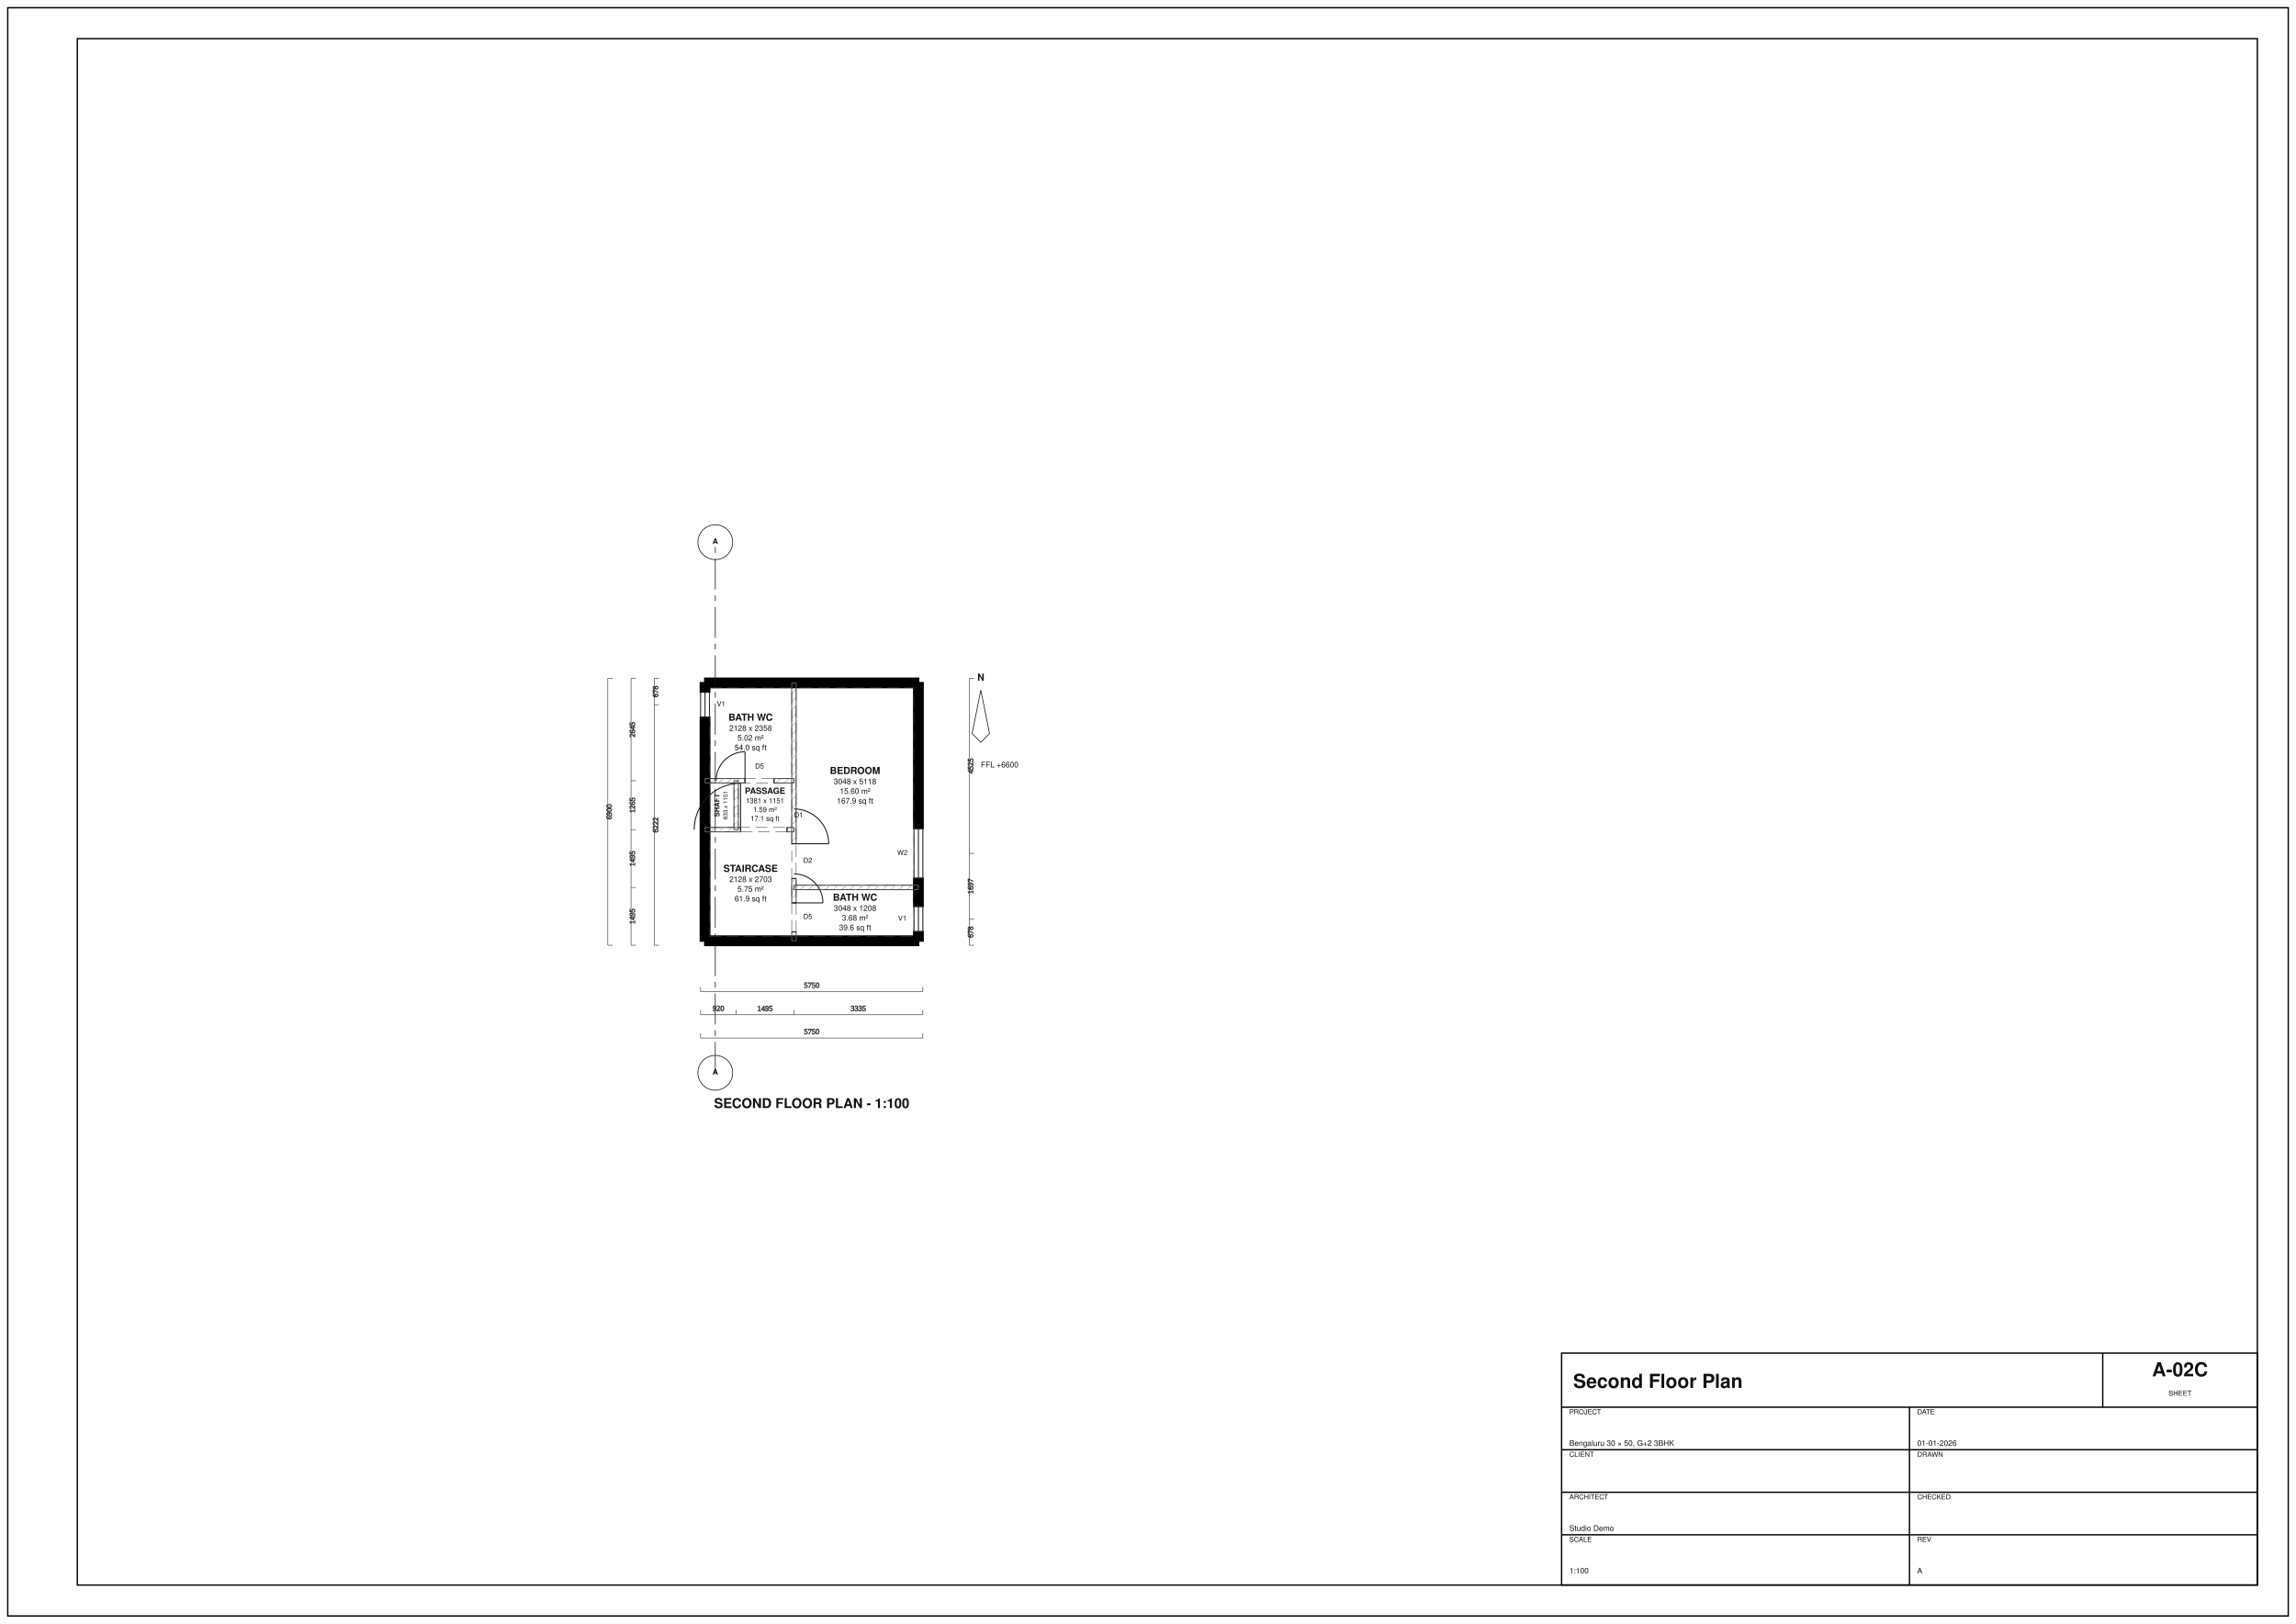
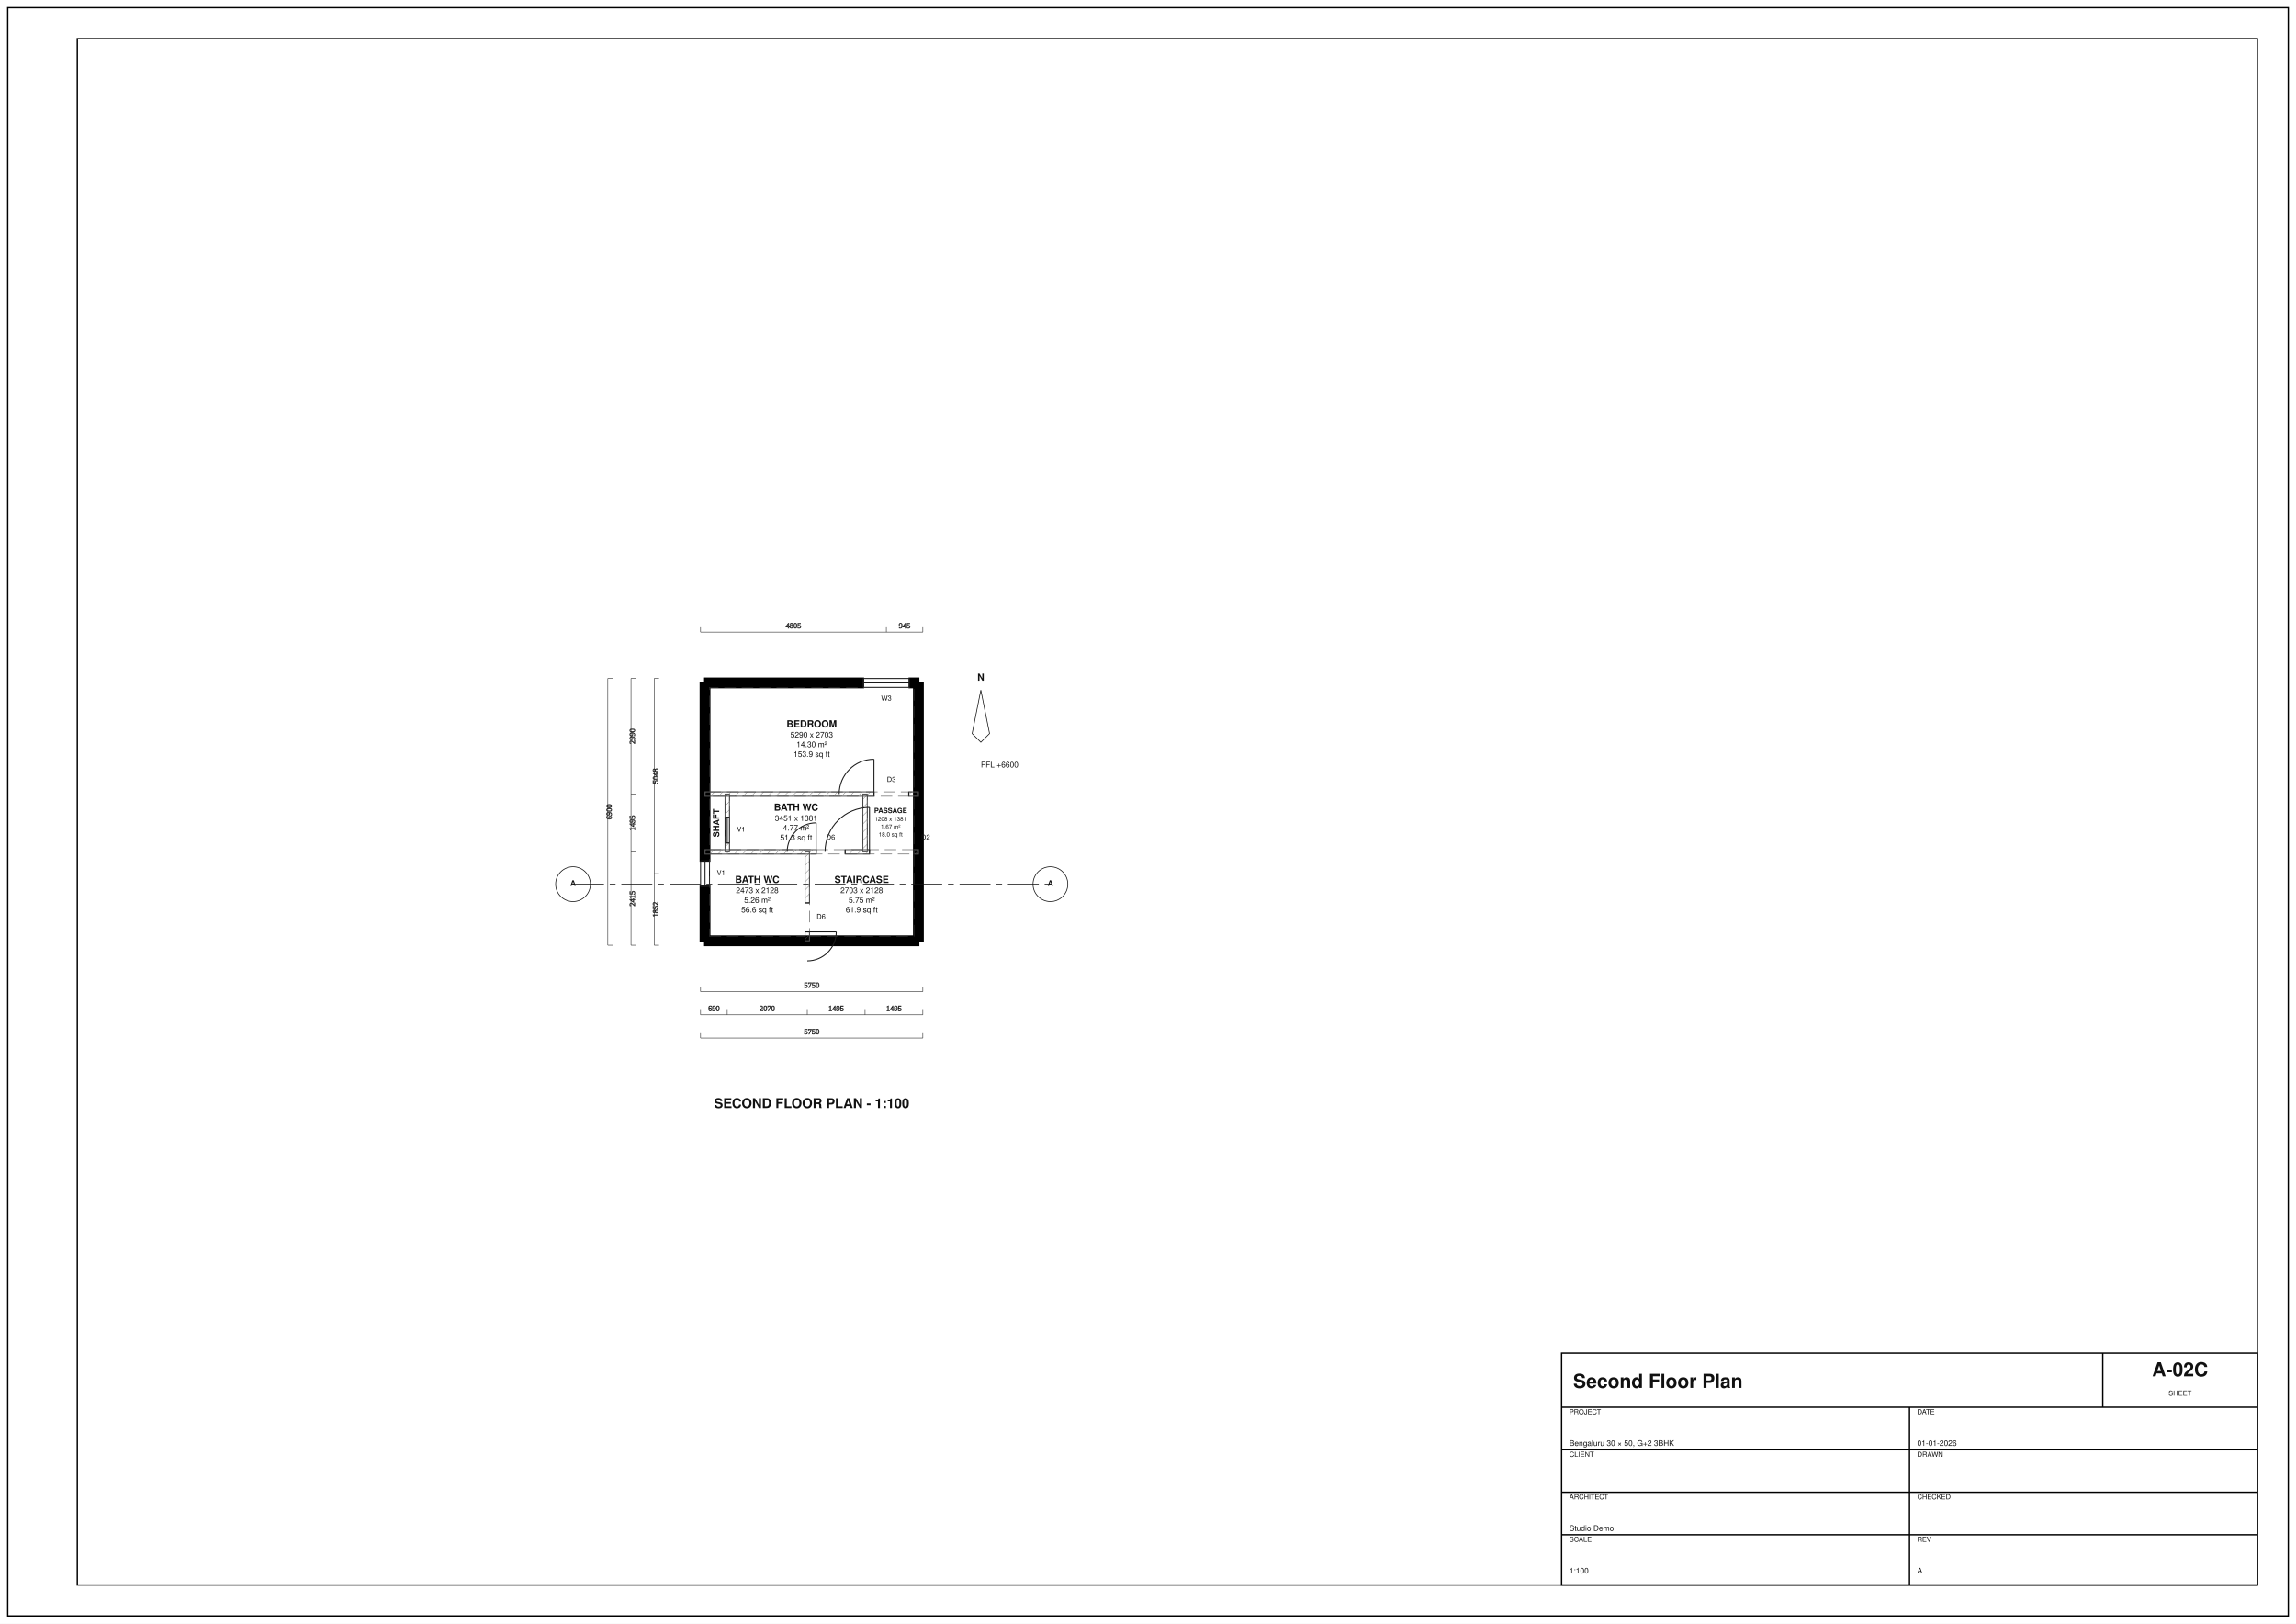
<svg xmlns="http://www.w3.org/2000/svg" width="594mm" height="420mm" viewBox="0 0 594 420" version="1.1">
  <rect x="0" y="0" width="594" height="420" fill="#ffffff" stroke="none" />
  <defs>
-     <clipPath id="hc-53a6766c0571bcbe" clip-rule="evenodd">
-       <path d="M 203.600 215.170 L 205.400 215.170 L 205.400 214.030 L 203.600 214.030 Z" />
-     </clipPath>
-     <clipPath id="hc-5443f8e2e0b172e4" clip-rule="evenodd">
-       <path d="M 182.400 215.170 L 191.600 215.170 L 191.600 214.030 L 182.400 214.030 Z" />
-     </clipPath>
-     <clipPath id="hc-5e14afe2725ba9ee" clip-rule="evenodd">
-       <path d="M 200.250 202.520 L 205.400 202.520 L 205.400 201.380 L 200.250 201.380 Z" />
-     </clipPath>
-     <clipPath id="hc-891e78960753bd06" clip-rule="evenodd">
-       <path d="M 205.400 230.120 L 237.600 230.120 L 237.600 228.980 L 205.400 228.980 Z" />
-     </clipPath>
-     <clipPath id="hc-a67731da4fcaa35d" clip-rule="evenodd">
-       <path d="M 204.830 218.250 L 204.830 176.650 L 205.970 176.650 L 205.970 218.250 Z" />
-     </clipPath>
-     <clipPath id="hc-d23663c6e8a1dd29" clip-rule="evenodd">
-       <path d="M 182.400 202.520 L 192.750 202.520 L 192.750 201.380 L 182.400 201.380 Z" />
-     </clipPath>
-     <clipPath id="hc-d5332ef47d9137ed" clip-rule="evenodd">
-       <path d="M 204.830 243.350 L 204.830 241.050 L 205.970 241.050 L 205.970 243.350 Z" />
-     </clipPath>
-     <clipPath id="hc-e2810766ac038fbd" clip-rule="evenodd">
-       <path d="M 189.880 214.600 L 189.880 201.950 L 191.020 201.950 L 191.020 214.600 Z" />
-     </clipPath>
-     <clipPath id="hc-e322d8e09963ec1e" clip-rule="evenodd">
-       <path d="M 204.830 233.550 L 204.830 227.250 L 205.970 227.250 L 205.970 233.550 Z" />
+     <clipPath id="hc-0b71266fe3d29ac7" clip-rule="evenodd">
+       <path d="M 235.100 205.970 L 237.600 205.970 L 237.600 204.830 L 235.100 204.830 Z" />
+     </clipPath>
+     <clipPath id="hc-1cbc5c049f704926" clip-rule="evenodd">
+       <path d="M 236.450 220.920 L 237.600 220.920 L 237.600 219.780 L 236.450 219.780 Z" />
+     </clipPath>
+     <clipPath id="hc-3bfbaf9ba292aeb4" clip-rule="evenodd">
+       <path d="M 182.400 220.920 L 211.150 220.920 L 211.150 219.780 L 182.400 219.780 Z" />
+     </clipPath>
+     <clipPath id="hc-65aeaba2de6476ae" clip-rule="evenodd">
+       <path d="M 208.280 243.350 L 208.280 241.050 L 209.420 241.050 L 209.420 243.350 Z" />
+     </clipPath>
+     <clipPath id="hc-72fb7e90a6c0bbf0" clip-rule="evenodd">
+       <path d="M 208.280 233.550 L 208.280 220.350 L 209.420 220.350 L 209.420 233.550 Z" />
+     </clipPath>
+     <clipPath id="hc-735052a234cabca5" clip-rule="evenodd">
+       <path d="M 218.650 220.920 L 224.950 220.920 L 224.950 219.780 L 218.650 219.780 Z" />
+     </clipPath>
+     <clipPath id="hc-a8cdb6862d02ca66" clip-rule="evenodd">
+       <path d="M 187.580 220.350 L 187.580 218.050 L 188.720 218.050 L 188.720 220.350 Z" />
+     </clipPath>
+     <clipPath id="hc-bf6d7eef0122e284" clip-rule="evenodd">
+       <path d="M 223.230 220.350 L 223.230 205.400 L 224.370 205.400 L 224.370 220.350 Z" />
+     </clipPath>
+     <clipPath id="hc-e75a104d99eb95dc" clip-rule="evenodd">
+       <path d="M 182.400 205.970 L 226.100 205.970 L 226.100 204.830 L 182.400 204.830 Z" />
+     </clipPath>
+     <clipPath id="hc-f75a9da998b4e8c8" clip-rule="evenodd">
+       <path d="M 187.580 211.390 L 187.580 205.400 L 188.720 205.400 L 188.720 211.390 Z" />
    </clipPath>
  </defs>
  <g id="g-frame">
    <g class="layer" data-layer="A-TEXT" stroke="#111111" stroke-width="0.180" fill="none" stroke-linecap="butt" stroke-linejoin="miter">
      <g font-family="Helvetica, Arial, sans-serif" fill="#111111" stroke="none">
        <text x="407.000" y="359.000" font-size="5.000" text-anchor="start" dominant-baseline="alphabetic" font-weight="600">Second Floor Plan</text>
        <text x="564.000" y="356.000" font-size="5.000" text-anchor="middle" dominant-baseline="alphabetic" font-weight="600">A-02C</text>
        <text x="564.000" y="361.000" font-size="1.800" text-anchor="middle" dominant-baseline="alphabetic">SHEET</text>
        <text x="406.000" y="365.000" font-size="1.800" text-anchor="start" dominant-baseline="hanging">PROJECT</text>
        <text x="406.000" y="374.000" font-size="2.000" text-anchor="start" dominant-baseline="alphabetic">Bengaluru 30 × 50, G+2 3BHK</text>
        <text x="406.000" y="376.000" font-size="1.800" text-anchor="start" dominant-baseline="hanging">CLIENT</text>
        <text x="406.000" y="385.000" font-size="2.000" text-anchor="start" dominant-baseline="alphabetic" />
        <text x="406.000" y="387.000" font-size="1.800" text-anchor="start" dominant-baseline="hanging">ARCHITECT</text>
        <text x="406.000" y="396.000" font-size="2.000" text-anchor="start" dominant-baseline="alphabetic">Studio Demo</text>
        <text x="406.000" y="398.000" font-size="1.800" text-anchor="start" dominant-baseline="hanging">SCALE</text>
        <text x="406.000" y="407.000" font-size="2.000" text-anchor="start" dominant-baseline="alphabetic">1:100</text>
        <text x="496.000" y="365.000" font-size="1.800" text-anchor="start" dominant-baseline="hanging">DATE</text>
        <text x="496.000" y="374.000" font-size="2.000" text-anchor="start" dominant-baseline="alphabetic">01-01-2026</text>
        <text x="496.000" y="376.000" font-size="1.800" text-anchor="start" dominant-baseline="hanging">DRAWN</text>
        <text x="496.000" y="385.000" font-size="2.000" text-anchor="start" dominant-baseline="alphabetic" />
        <text x="496.000" y="387.000" font-size="1.800" text-anchor="start" dominant-baseline="hanging">CHECKED</text>
        <text x="496.000" y="396.000" font-size="2.000" text-anchor="start" dominant-baseline="alphabetic" />
        <text x="496.000" y="398.000" font-size="1.800" text-anchor="start" dominant-baseline="hanging">REV</text>
        <text x="496.000" y="407.000" font-size="2.000" text-anchor="start" dominant-baseline="alphabetic">A</text>
      </g>
    </g>
    <g class="layer" data-layer="A-TITL" stroke="#000000" stroke-width="0.350" fill="none" stroke-linecap="butt" stroke-linejoin="miter">
      <polygon points="2.000,2.000 592.000,2.000 592.000,418.000 2.000,418.000" fill="none" />
      <polygon points="20.000,10.000 584.000,10.000 584.000,410.000 20.000,410.000" fill="none" />
      <polygon points="404.000,350.000 584.000,350.000 584.000,410.000 404.000,410.000" fill="none" />
      <line x1="404.000" y1="364.000" x2="584.000" y2="364.000" />
      <line x1="544.000" y1="350.000" x2="544.000" y2="364.000" />
      <line x1="494.000" y1="364.000" x2="494.000" y2="410.000" />
      <line x1="404.000" y1="375.000" x2="494.000" y2="375.000" />
      <line x1="404.000" y1="386.000" x2="494.000" y2="386.000" />
      <line x1="404.000" y1="397.000" x2="494.000" y2="397.000" />
      <line x1="494.000" y1="375.000" x2="584.000" y2="375.000" />
      <line x1="494.000" y1="386.000" x2="584.000" y2="386.000" />
      <line x1="494.000" y1="397.000" x2="584.000" y2="397.000" />
    </g>
  </g>
-   <g id="g-plan-storey_01M1KF7AZQAQJH5XK76NKFDM9E">
+   <g id="g-plan-storey_01M2Z4FBYY4HWMABF7EVMP2FJP">
    <g class="layer" data-layer="A-WALL" stroke="#000000" stroke-width="0.500" fill="none" stroke-linecap="butt" stroke-linejoin="miter">
+       <path d="M 236.450 243.350 L 236.450 176.650 L 238.750 176.650 L 238.750 243.350 Z" fill="#000000" fill-rule="evenodd" stroke="none" />
+       <polygon points="236.450,243.350 236.450,176.650 238.750,176.650 238.750,243.350" fill="none" />
+       <path d="M 182.400 177.800 L 223.300 177.800 L 223.300 175.500 L 182.400 175.500 Z" fill="#000000" fill-rule="evenodd" stroke="none" />
+       <polygon points="182.400,177.800 223.300,177.800 223.300,175.500 182.400,175.500" fill="none" />
+       <path d="M 235.300 177.800 L 237.600 177.800 L 237.600 175.500 L 235.300 175.500 Z" fill="#000000" fill-rule="evenodd" stroke="none" />
+       <polygon points="235.300,177.800 237.600,177.800 237.600,175.500 235.300,175.500" fill="none" />
      <path d="M 182.400 244.500 L 237.600 244.500 L 237.600 242.200 L 182.400 242.200 Z" fill="#000000" fill-rule="evenodd" stroke="none" />
      <polygon points="182.400,244.500 237.600,244.500 237.600,242.200 182.400,242.200" fill="none" />
-       <path d="M 236.450 243.350 L 236.450 241.050 L 238.750 241.050 L 238.750 243.350 Z" fill="#000000" fill-rule="evenodd" stroke="none" />
-       <polygon points="236.450,243.350 236.450,241.050 238.750,241.050 238.750,243.350" fill="none" />
-       <path d="M 236.450 234.390 L 236.450 227.250 L 238.750 227.250 L 238.750 234.390 Z" fill="#000000" fill-rule="evenodd" stroke="none" />
-       <polygon points="236.450,234.390 236.450,227.250 238.750,227.250 238.750,234.390" fill="none" />
-       <path d="M 236.450 214.250 L 236.450 176.650 L 238.750 176.650 L 238.750 214.250 Z" fill="#000000" fill-rule="evenodd" stroke="none" />
-       <polygon points="236.450,214.250 236.450,176.650 238.750,176.650 238.750,214.250" fill="none" />
-       <path d="M 181.250 243.350 L 181.250 185.610 L 183.550 185.610 L 183.550 243.350 Z" fill="#000000" fill-rule="evenodd" stroke="none" />
-       <polygon points="181.250,243.350 181.250,185.610 183.550,185.610 183.550,243.350" fill="none" />
-       <path d="M 181.250 178.950 L 181.250 176.650 L 183.550 176.650 L 183.550 178.950 Z" fill="#000000" fill-rule="evenodd" stroke="none" />
-       <polygon points="181.250,178.950 181.250,176.650 183.550,176.650 183.550,178.950" fill="none" />
-       <path d="M 182.400 177.800 L 237.600 177.800 L 237.600 175.500 L 182.400 175.500 Z" fill="#000000" fill-rule="evenodd" stroke="none" />
-       <polygon points="182.400,177.800 237.600,177.800 237.600,175.500 182.400,175.500" fill="none" />
+       <path d="M 181.250 243.350 L 181.250 229.310 L 183.550 229.310 L 183.550 243.350 Z" fill="#000000" fill-rule="evenodd" stroke="none" />
+       <polygon points="181.250,243.350 181.250,229.310 183.550,229.310 183.550,243.350" fill="none" />
+       <path d="M 181.250 222.650 L 181.250 176.650 L 183.550 176.650 L 183.550 222.650 Z" fill="#000000" fill-rule="evenodd" stroke="none" />
+       <polygon points="181.250,222.650 181.250,176.650 183.550,176.650 183.550,222.650" fill="none" />
    </g>
    <g class="layer" data-layer="A-WALL-PART" stroke="#555555" stroke-width="0.250" fill="none" stroke-linecap="butt" stroke-linejoin="miter">
-       <g clip-path="url(#hc-d5332ef47d9137ed)">
-         <path d="M 205.740 244.260 L 207.460 242.540 M 204.680 243.200 L 206.400 241.480 M 203.620 242.140 L 205.340 240.420" stroke="#555555" stroke-width="0.080" fill="none" />
-       </g>
-       <polygon points="204.830,243.350 204.830,241.050 205.970,241.050 205.970,243.350" fill="none" />
-       <g clip-path="url(#hc-e322d8e09963ec1e)">
-         <path d="M 206.390 235.110 L 210.110 231.390 M 205.330 234.050 L 209.050 230.330 M 204.270 232.990 L 207.990 229.270 M 203.210 231.930 L 206.930 228.210 M 202.150 230.870 L 205.870 227.150 M 201.090 229.810 L 204.810 226.090" stroke="#555555" stroke-width="0.080" fill="none" />
-       </g>
-       <polygon points="204.830,233.550 204.830,227.250 205.970,227.250 205.970,233.550" fill="none" />
-       <g clip-path="url(#hc-a67731da4fcaa35d)">
-         <path d="M 205.560 218.980 L 226.930 197.610 M 204.500 217.920 L 225.870 196.550 M 203.440 216.860 L 224.810 195.490 M 202.380 215.800 L 223.750 194.430 M 201.320 214.740 L 222.690 193.370 M 200.260 213.680 L 221.630 192.310 M 199.190 212.610 L 220.560 191.240 M 198.130 211.550 L 219.500 190.180 M 197.070 210.490 L 218.440 189.120 M 196.010 209.430 L 217.380 188.060 M 194.950 208.370 L 216.320 187.000 M 193.890 207.310 L 215.260 185.940 M 192.830 206.250 L 214.200 184.880 M 191.770 205.190 L 213.140 183.820 M 190.710 204.130 L 212.080 182.760 M 189.650 203.070 L 211.020 181.700 M 188.590 202.010 L 209.960 180.640 M 187.530 200.950 L 208.900 179.580 M 186.470 199.890 L 207.840 178.520 M 185.410 198.830 L 206.780 177.460 M 184.350 197.770 L 205.720 176.400 M 183.280 196.700 L 204.650 175.330" stroke="#555555" stroke-width="0.080" fill="none" />
-       </g>
-       <polygon points="204.830,218.250 204.830,176.650 205.970,176.650 205.970,218.250" fill="none" />
-       <g clip-path="url(#hc-e2810766ac038fbd)">
-         <path d="M 191.420 216.140 L 198.320 209.250 M 190.360 215.080 L 197.260 208.190 M 189.300 214.020 L 196.200 207.130 M 188.240 212.960 L 195.140 206.070 M 187.180 211.900 L 194.080 205.010 M 186.120 210.840 L 193.010 203.940 M 185.060 209.780 L 191.950 202.880 M 184.000 208.720 L 190.890 201.820 M 182.940 207.660 L 189.830 200.760" stroke="#555555" stroke-width="0.080" fill="none" />
-       </g>
-       <polygon points="189.880,214.600 189.880,201.950 191.020,201.950 191.020,214.600" fill="none" />
-       <g clip-path="url(#hc-5443f8e2e0b172e4)">
-         <path d="M 187.400 220.170 L 192.570 215.000 M 186.340 219.110 L 191.510 213.940 M 185.280 218.050 L 190.450 212.880 M 184.220 216.990 L 189.390 211.820 M 183.160 215.930 L 188.330 210.760 M 182.090 214.860 L 187.260 209.690 M 181.030 213.800 L 186.200 208.630" stroke="#555555" stroke-width="0.080" fill="none" />
-       </g>
-       <polygon points="182.400,215.170 191.600,215.170 191.600,214.030 182.400,214.030" fill="none" />
-       <g clip-path="url(#hc-53a6766c0571bcbe)">
-         <path d="M 205.420 216.990 L 206.890 215.520 M 204.360 215.930 L 205.830 214.460 M 203.300 214.870 L 204.770 213.400 M 202.240 213.810 L 203.710 212.340" stroke="#555555" stroke-width="0.080" fill="none" />
-       </g>
-       <polygon points="203.600,215.170 205.400,215.170 205.400,214.030 203.600,214.030" fill="none" />
-       <g clip-path="url(#hc-891e78960753bd06)">
-         <path d="M 222.180 246.900 L 238.850 230.230 M 221.120 245.840 L 237.790 229.170 M 220.060 244.780 L 236.730 228.110 M 219.000 243.720 L 235.670 227.050 M 217.940 242.660 L 234.610 225.990 M 216.880 241.600 L 233.550 224.930 M 215.820 240.540 L 232.490 223.870 M 214.760 239.480 L 231.430 222.810 M 213.700 238.420 L 230.370 221.750 M 212.640 237.360 L 229.310 220.690 M 211.580 236.300 L 228.250 219.630 M 210.520 235.240 L 227.190 218.570 M 209.450 234.170 L 226.120 217.500 M 208.390 233.110 L 225.060 216.440 M 207.330 232.050 L 224.000 215.380 M 206.270 230.990 L 222.940 214.320 M 205.210 229.930 L 221.880 213.260 M 204.150 228.870 L 220.820 212.200" stroke="#555555" stroke-width="0.080" fill="none" />
-       </g>
-       <polygon points="205.400,230.120 237.600,230.120 237.600,228.980 205.400,228.980" fill="none" />
-       <g clip-path="url(#hc-d23663c6e8a1dd29)">
-         <path d="M 188.420 208.540 L 194.160 202.790 M 187.360 207.480 L 193.100 201.730 M 186.300 206.420 L 192.040 200.670 M 185.240 205.360 L 190.980 199.610 M 184.180 204.300 L 189.920 198.550 M 183.120 203.240 L 188.860 197.490 M 182.060 202.180 L 187.800 196.430 M 181.000 201.120 L 186.740 195.370" stroke="#555555" stroke-width="0.080" fill="none" />
-       </g>
-       <polygon points="182.400,202.520 192.750,202.520 192.750,201.380 182.400,201.380" fill="none" />
-       <g clip-path="url(#hc-5e14afe2725ba9ee)">
-         <path d="M 203.710 205.980 L 206.850 202.830 M 202.650 204.920 L 205.790 201.770 M 201.590 203.860 L 204.730 200.710 M 200.530 202.800 L 203.670 199.650 M 199.470 201.740 L 202.610 198.590" stroke="#555555" stroke-width="0.080" fill="none" />
-       </g>
-       <polygon points="200.250,202.520 205.400,202.520 205.400,201.380 200.250,201.380" fill="none" />
+       <g clip-path="url(#hc-3bfbaf9ba292aeb4)">
+         <path d="M 196.800 235.320 L 211.750 220.380 M 195.740 234.260 L 210.690 219.320 M 194.680 233.200 L 209.630 218.260 M 193.620 232.140 L 208.570 217.200 M 192.560 231.080 L 207.510 216.140 M 191.500 230.020 L 206.450 215.080 M 190.440 228.960 L 205.390 214.020 M 189.380 227.900 L 204.320 212.950 M 188.320 226.840 L 203.260 211.890 M 187.260 225.780 L 202.200 210.830 M 186.200 224.720 L 201.140 209.770 M 185.140 223.660 L 200.080 208.710 M 184.080 222.600 L 199.020 207.650 M 183.020 221.540 L 197.960 206.590 M 181.960 220.480 L 196.900 205.530 M 180.890 219.410 L 195.840 204.470" stroke="#555555" stroke-width="0.080" fill="none" />
+       </g>
+       <polygon points="182.400,220.920 211.150,220.920 211.150,219.780 182.400,219.780" fill="none" />
+       <g clip-path="url(#hc-735052a234cabca5)">
+         <path d="M 222.350 224.620 L 226.070 220.900 M 221.290 223.560 L 225.010 219.840 M 220.230 222.500 L 223.950 218.780 M 219.170 221.440 L 222.890 217.720 M 218.110 220.380 L 221.830 216.660 M 217.050 219.320 L 220.770 215.600" stroke="#555555" stroke-width="0.080" fill="none" />
+       </g>
+       <polygon points="218.650,220.920 224.950,220.920 224.950,219.780 218.650,219.780" fill="none" />
+       <g clip-path="url(#hc-1cbc5c049f704926)">
+         <path d="M 237.620 222.090 L 238.760 220.940 M 236.560 221.030 L 237.700 219.880 M 235.500 219.970 L 236.640 218.820" stroke="#555555" stroke-width="0.080" fill="none" />
+       </g>
+       <polygon points="236.450,220.920 237.600,220.920 237.600,219.780 236.450,219.780" fill="none" />
+       <g clip-path="url(#hc-65aeaba2de6476ae)">
+         <path d="M 209.140 244.210 L 210.860 242.490 M 208.080 243.150 L 209.800 241.430 M 207.010 242.080 L 208.730 240.360" stroke="#555555" stroke-width="0.080" fill="none" />
+       </g>
+       <polygon points="208.280,243.350 208.280,241.050 209.420,241.050 209.420,243.350" fill="none" />
+       <g clip-path="url(#hc-72fb7e90a6c0bbf0)">
+         <path d="M 209.790 235.060 L 216.960 227.890 M 208.730 234.000 L 215.900 226.830 M 207.670 232.940 L 214.840 225.770 M 206.610 231.880 L 213.780 224.710 M 205.550 230.820 L 212.720 223.650 M 204.490 229.760 L 211.660 222.590 M 203.430 228.700 L 210.600 221.530 M 202.370 227.640 L 209.540 220.470 M 201.310 226.580 L 208.480 219.410" stroke="#555555" stroke-width="0.080" fill="none" />
+       </g>
+       <polygon points="208.280,233.550 208.280,220.350 209.420,220.350 209.420,233.550" fill="none" />
+       <g clip-path="url(#hc-e75a104d99eb95dc)">
+         <path d="M 204.280 227.850 L 226.700 205.430 M 203.220 226.790 L 225.640 204.370 M 202.160 225.730 L 224.580 203.310 M 201.100 224.670 L 223.520 202.250 M 200.040 223.610 L 222.460 201.190 M 198.980 222.550 L 221.400 200.130 M 197.920 221.490 L 220.340 199.070 M 196.850 220.420 L 219.270 198.000 M 195.790 219.360 L 218.210 196.940 M 194.730 218.300 L 217.150 195.880 M 193.670 217.240 L 216.090 194.820 M 192.610 216.180 L 215.030 193.760 M 191.550 215.120 L 213.970 192.700 M 190.490 214.060 L 212.910 191.640 M 189.430 213.000 L 211.850 190.580 M 188.370 211.940 L 210.790 189.520 M 187.310 210.880 L 209.730 188.460 M 186.250 209.820 L 208.670 187.400 M 185.190 208.760 L 207.610 186.340 M 184.130 207.700 L 206.550 185.280 M 183.070 206.640 L 205.490 184.220 M 182.010 205.580 L 204.430 183.160 M 180.940 204.510 L 203.360 182.090" stroke="#555555" stroke-width="0.080" fill="none" />
+       </g>
+       <polygon points="182.400,205.970 226.100,205.970 226.100,204.830 182.400,204.830" fill="none" />
+       <g clip-path="url(#hc-0b71266fe3d29ac7)">
+         <path d="M 236.990 207.860 L 238.810 206.040 M 235.930 206.800 L 237.750 204.980 M 234.870 205.740 L 236.690 203.920 M 233.810 204.680 L 235.630 202.860" stroke="#555555" stroke-width="0.080" fill="none" />
+       </g>
+       <polygon points="235.100,205.970 237.600,205.970 237.600,204.830 235.100,204.830" fill="none" />
+       <g clip-path="url(#hc-a8cdb6862d02ca66)">
+         <path d="M 189.070 221.840 L 190.790 220.120 M 188.010 220.780 L 189.730 219.060 M 186.950 219.720 L 188.670 218.000 M 185.890 218.660 L 187.610 216.940" stroke="#555555" stroke-width="0.080" fill="none" />
+       </g>
+       <polygon points="187.580,220.350 187.580,218.050 188.720,218.050 188.720,220.350" fill="none" />
+       <g clip-path="url(#hc-f75a9da998b4e8c8)">
+         <path d="M 188.250 212.060 L 191.810 208.490 M 187.190 211.000 L 190.750 207.430 M 186.130 209.940 L 189.690 206.370 M 185.070 208.880 L 188.630 205.310 M 184.010 207.820 L 187.570 204.250" stroke="#555555" stroke-width="0.080" fill="none" />
+       </g>
+       <polygon points="187.580,211.390 187.580,205.400 188.720,205.400 188.720,211.390" fill="none" />
+       <g clip-path="url(#hc-bf6d7eef0122e284)">
+         <path d="M 223.870 220.990 L 231.910 212.940 M 222.810 219.930 L 230.850 211.880 M 221.750 218.870 L 229.790 210.820 M 220.690 217.810 L 228.730 209.760 M 219.630 216.750 L 227.670 208.700 M 218.570 215.680 L 226.610 207.640 M 217.500 214.620 L 225.550 206.580 M 216.440 213.560 L 224.490 205.520 M 215.380 212.500 L 223.430 204.460" stroke="#555555" stroke-width="0.080" fill="none" />
+       </g>
+       <polygon points="223.230,220.350 223.230,205.400 224.370,205.400 224.370,220.350" fill="none" />
    </g>
    <g class="layer" data-layer="A-DOOR" stroke="#1a1a1a" stroke-width="0.250" fill="none" stroke-linecap="butt" stroke-linejoin="miter">
-       <line x1="205.400" y1="233.550" x2="212.900" y2="233.550" />
-       <path d="M 212.900 233.550 A 7.500 7.500 0 0 0 205.400 226.050" fill="none" />
-       <line x1="204.830" y1="241.050" x2="205.970" y2="241.050" />
-       <line x1="204.830" y1="233.550" x2="205.970" y2="233.550" />
-       <line x1="205.400" y1="218.250" x2="214.400" y2="218.250" />
-       <path d="M 214.400 218.250 A 9.000 9.000 0 0 0 205.400 209.250" fill="none" />
-       <line x1="204.830" y1="227.250" x2="205.970" y2="227.250" />
-       <line x1="204.830" y1="218.250" x2="205.970" y2="218.250" />
-       <line x1="191.600" y1="214.600" x2="191.600" y2="202.600" />
-       <path d="M 191.600 202.600 A 12.000 12.000 0 0 0 179.600 214.600" fill="none" />
-       <line x1="191.600" y1="215.170" x2="191.600" y2="214.030" />
-       <line x1="203.600" y1="215.170" x2="203.600" y2="214.030" />
-       <line x1="192.750" y1="201.950" x2="192.750" y2="194.450" />
-       <path d="M 192.750 194.450 A 7.500 7.500 0 0 0 185.250 201.950" fill="none" />
-       <line x1="192.750" y1="202.520" x2="192.750" y2="201.380" />
-       <line x1="200.250" y1="202.520" x2="200.250" y2="201.380" />
+       <line x1="211.150" y1="220.350" x2="211.150" y2="212.850" />
+       <path d="M 211.150 212.850 A 7.500 7.500 0 0 0 203.650 220.350" fill="none" />
+       <line x1="211.150" y1="220.920" x2="211.150" y2="219.780" />
+       <line x1="218.650" y1="220.920" x2="218.650" y2="219.780" />
+       <line x1="224.950" y1="220.350" x2="224.950" y2="208.850" />
+       <path d="M 224.950 208.850 A 11.500 11.500 0 0 0 213.450 220.350" fill="none" />
+       <line x1="224.950" y1="220.920" x2="224.950" y2="219.780" />
+       <line x1="236.450" y1="220.920" x2="236.450" y2="219.780" />
+       <line x1="208.850" y1="241.050" x2="216.350" y2="241.050" />
+       <path d="M 208.850 248.550 A 7.500 7.500 0 0 0 216.350 241.050" fill="none" />
+       <line x1="208.280" y1="241.050" x2="209.420" y2="241.050" />
+       <line x1="208.280" y1="233.550" x2="209.420" y2="233.550" />
+       <line x1="226.100" y1="205.400" x2="226.100" y2="196.400" />
+       <path d="M 226.100 196.400 A 9.000 9.000 0 0 0 217.100 205.400" fill="none" />
+       <line x1="226.100" y1="205.970" x2="226.100" y2="204.830" />
+       <line x1="235.100" y1="205.970" x2="235.100" y2="204.830" />
    </g>
    <g class="layer" data-layer="A-WIND" stroke="#1a1a1a" stroke-width="0.250" fill="none" stroke-linecap="butt" stroke-linejoin="miter">
-       <line x1="236.450" y1="241.050" x2="236.450" y2="234.390" />
-       <line x1="237.600" y1="241.050" x2="237.600" y2="234.390" />
-       <line x1="238.750" y1="241.050" x2="238.750" y2="234.390" />
-       <line x1="236.450" y1="241.050" x2="238.750" y2="241.050" />
-       <line x1="236.450" y1="234.390" x2="238.750" y2="234.390" />
-       <line x1="236.450" y1="227.250" x2="236.450" y2="214.250" />
-       <line x1="237.600" y1="227.250" x2="237.600" y2="214.250" />
-       <line x1="238.750" y1="227.250" x2="238.750" y2="214.250" />
-       <line x1="236.450" y1="227.250" x2="238.750" y2="227.250" />
-       <line x1="236.450" y1="214.250" x2="238.750" y2="214.250" />
-       <line x1="181.250" y1="185.610" x2="181.250" y2="178.950" />
-       <line x1="182.400" y1="185.610" x2="182.400" y2="178.950" />
-       <line x1="183.550" y1="185.610" x2="183.550" y2="178.950" />
-       <line x1="181.250" y1="185.610" x2="183.550" y2="185.610" />
-       <line x1="181.250" y1="178.950" x2="183.550" y2="178.950" />
+       <line x1="223.300" y1="177.800" x2="235.300" y2="177.800" />
+       <line x1="223.300" y1="176.650" x2="235.300" y2="176.650" />
+       <line x1="223.300" y1="175.500" x2="235.300" y2="175.500" />
+       <line x1="223.300" y1="177.800" x2="223.300" y2="175.500" />
+       <line x1="235.300" y1="177.800" x2="235.300" y2="175.500" />
+       <line x1="187.580" y1="218.050" x2="187.580" y2="211.390" />
+       <line x1="188.150" y1="218.050" x2="188.150" y2="211.390" />
+       <line x1="188.720" y1="218.050" x2="188.720" y2="211.390" />
+       <line x1="187.580" y1="218.050" x2="188.720" y2="218.050" />
+       <line x1="187.580" y1="211.390" x2="188.720" y2="211.390" />
+       <line x1="181.250" y1="229.310" x2="181.250" y2="222.650" />
+       <line x1="182.400" y1="229.310" x2="182.400" y2="222.650" />
+       <line x1="183.550" y1="229.310" x2="183.550" y2="222.650" />
+       <line x1="181.250" y1="229.310" x2="183.550" y2="229.310" />
+       <line x1="181.250" y1="222.650" x2="183.550" y2="222.650" />
    </g>
    <g class="layer" data-layer="A-DIM" stroke="#1a1a1a" stroke-width="0.130" fill="none" stroke-linecap="butt" stroke-linejoin="miter">
      <line x1="181.250" y1="268.500" x2="238.750" y2="268.500" />
      <line x1="181.250" y1="268.500" x2="181.250" y2="267.250" />
      <line x1="238.750" y1="268.500" x2="238.750" y2="267.250" />
      <text x="210.000" y="267.500" font-size="2.000" text-anchor="middle" dominant-baseline="alphabetic">5750</text>
      <line x1="181.250" y1="262.500" x2="238.750" y2="262.500" />
      <line x1="181.250" y1="262.500" x2="181.250" y2="261.250" />
-       <line x1="190.450" y1="262.500" x2="190.450" y2="261.250" />
-       <line x1="205.400" y1="262.500" x2="205.400" y2="261.250" />
+       <line x1="188.150" y1="262.500" x2="188.150" y2="261.250" />
+       <line x1="208.850" y1="262.500" x2="208.850" y2="261.250" />
+       <line x1="223.800" y1="262.500" x2="223.800" y2="261.250" />
      <line x1="238.750" y1="262.500" x2="238.750" y2="261.250" />
-       <text x="185.850" y="261.500" font-size="2.000" text-anchor="middle" dominant-baseline="alphabetic">920</text>
-       <text x="197.920" y="261.500" font-size="2.000" text-anchor="middle" dominant-baseline="alphabetic">1495</text>
-       <text x="222.070" y="261.500" font-size="2.000" text-anchor="middle" dominant-baseline="alphabetic">3335</text>
+       <text x="184.700" y="261.500" font-size="2.000" text-anchor="middle" dominant-baseline="alphabetic">690</text>
+       <text x="198.500" y="261.500" font-size="2.000" text-anchor="middle" dominant-baseline="alphabetic">2070</text>
+       <text x="216.320" y="261.500" font-size="2.000" text-anchor="middle" dominant-baseline="alphabetic">1495</text>
+       <text x="231.270" y="261.500" font-size="2.000" text-anchor="middle" dominant-baseline="alphabetic">1495</text>
      <line x1="181.250" y1="256.500" x2="238.750" y2="256.500" />
      <line x1="181.250" y1="256.500" x2="181.250" y2="255.250" />
      <line x1="238.750" y1="256.500" x2="238.750" y2="255.250" />
      <text x="210.000" y="255.500" font-size="2.000" text-anchor="middle" dominant-baseline="alphabetic">5750</text>
      <line x1="157.250" y1="244.500" x2="157.250" y2="175.500" />
      <line x1="157.250" y1="244.500" x2="158.500" y2="244.500" />
      <line x1="157.250" y1="175.500" x2="158.500" y2="175.500" />
      <text x="158.250" y="210.000" font-size="2.000" text-anchor="middle" dominant-baseline="alphabetic" transform="rotate(-90 158.250 210.000)">6900</text>
      <line x1="163.250" y1="244.500" x2="163.250" y2="175.500" />
      <line x1="163.250" y1="244.500" x2="164.500" y2="244.500" />
-       <line x1="163.250" y1="229.550" x2="164.500" y2="229.550" />
-       <line x1="163.250" y1="214.600" x2="164.500" y2="214.600" />
-       <line x1="163.250" y1="201.950" x2="164.500" y2="201.950" />
+       <line x1="163.250" y1="220.350" x2="164.500" y2="220.350" />
+       <line x1="163.250" y1="205.400" x2="164.500" y2="205.400" />
      <line x1="163.250" y1="175.500" x2="164.500" y2="175.500" />
-       <text x="164.250" y="237.030" font-size="2.000" text-anchor="middle" dominant-baseline="alphabetic" transform="rotate(-90 164.250 237.030)">1495</text>
-       <text x="164.250" y="222.080" font-size="2.000" text-anchor="middle" dominant-baseline="alphabetic" transform="rotate(-90 164.250 222.080)">1495</text>
-       <text x="164.250" y="208.280" font-size="2.000" text-anchor="middle" dominant-baseline="alphabetic" transform="rotate(-90 164.250 208.280)">1265</text>
-       <text x="164.250" y="188.730" font-size="2.000" text-anchor="middle" dominant-baseline="alphabetic" transform="rotate(-90 164.250 188.730)">2645</text>
+       <text x="164.250" y="232.430" font-size="2.000" text-anchor="middle" dominant-baseline="alphabetic" transform="rotate(-90 164.250 232.430)">2415</text>
+       <text x="164.250" y="212.880" font-size="2.000" text-anchor="middle" dominant-baseline="alphabetic" transform="rotate(-90 164.250 212.880)">1495</text>
+       <text x="164.250" y="190.450" font-size="2.000" text-anchor="middle" dominant-baseline="alphabetic" transform="rotate(-90 164.250 190.450)">2990</text>
      <line x1="169.250" y1="244.500" x2="169.250" y2="175.500" />
      <line x1="169.250" y1="244.500" x2="170.500" y2="244.500" />
-       <line x1="169.250" y1="182.280" x2="170.500" y2="182.280" />
+       <line x1="169.250" y1="225.980" x2="170.500" y2="225.980" />
      <line x1="169.250" y1="175.500" x2="170.500" y2="175.500" />
-       <text x="170.250" y="213.390" font-size="2.000" text-anchor="middle" dominant-baseline="alphabetic" transform="rotate(-90 170.250 213.390)">6222</text>
-       <text x="170.250" y="178.890" font-size="2.000" text-anchor="middle" dominant-baseline="alphabetic" transform="rotate(-90 170.250 178.890)">678</text>
-       <line x1="250.750" y1="244.500" x2="250.750" y2="175.500" />
-       <line x1="250.750" y1="244.500" x2="252.000" y2="244.500" />
-       <line x1="250.750" y1="237.720" x2="252.000" y2="237.720" />
-       <line x1="250.750" y1="220.750" x2="252.000" y2="220.750" />
-       <line x1="250.750" y1="175.500" x2="252.000" y2="175.500" />
-       <text x="251.750" y="241.110" font-size="2.000" text-anchor="middle" dominant-baseline="alphabetic" transform="rotate(-90 251.750 241.110)">678</text>
-       <text x="251.750" y="229.240" font-size="2.000" text-anchor="middle" dominant-baseline="alphabetic" transform="rotate(-90 251.750 229.240)">1697</text>
-       <text x="251.750" y="198.130" font-size="2.000" text-anchor="middle" dominant-baseline="alphabetic" transform="rotate(-90 251.750 198.130)">4525</text>
+       <text x="170.250" y="235.240" font-size="2.000" text-anchor="middle" dominant-baseline="alphabetic" transform="rotate(-90 170.250 235.240)">1852</text>
+       <text x="170.250" y="200.740" font-size="2.000" text-anchor="middle" dominant-baseline="alphabetic" transform="rotate(-90 170.250 200.740)">5048</text>
+       <line x1="181.250" y1="163.500" x2="238.750" y2="163.500" />
+       <line x1="181.250" y1="163.500" x2="181.250" y2="162.250" />
+       <line x1="229.300" y1="163.500" x2="229.300" y2="162.250" />
+       <line x1="238.750" y1="163.500" x2="238.750" y2="162.250" />
+       <text x="205.270" y="162.500" font-size="2.000" text-anchor="middle" dominant-baseline="alphabetic">4805</text>
+       <text x="234.020" y="162.500" font-size="2.000" text-anchor="middle" dominant-baseline="alphabetic">945</text>
    </g>
    <g class="layer" data-layer="A-TEXT" stroke="#111111" stroke-width="0.180" fill="none" stroke-linecap="butt" stroke-linejoin="miter">
      <polygon points="253.750,178.500 251.500,189.750 253.750,192.000 256.000,189.750" fill="none" />
-       <line x1="185.050" y1="277.500" x2="185.050" y2="140.250" stroke-dasharray="8.000 1.500 1.500 1.500" />
-       <circle cx="185.050" cy="277.500" r="4.500" fill="none" />
-       <circle cx="185.050" cy="140.250" r="4.500" fill="none" />
+       <line x1="148.250" y1="228.700" x2="271.750" y2="228.700" stroke-dasharray="8.000 1.500 1.500 1.500" />
+       <circle cx="148.250" cy="228.700" r="4.500" fill="none" />
+       <circle cx="271.750" cy="228.700" r="4.500" fill="none" />
      <g font-family="Helvetica, Arial, sans-serif" fill="#111111" stroke="none">
-         <text x="194.190" y="224.940" font-size="2.500" text-anchor="middle" dominant-baseline="central" font-weight="600">STAIRCASE</text>
-         <text x="194.190" y="227.690" font-size="2.000" text-anchor="middle" dominant-baseline="central">2128 x 2703</text>
-         <text x="194.190" y="230.190" font-size="2.000" text-anchor="middle" dominant-baseline="central">5.75 m²</text>
-         <text x="194.190" y="232.690" font-size="2.000" text-anchor="middle" dominant-baseline="central">61.9 sq ft</text>
-         <text x="221.210" y="199.640" font-size="2.500" text-anchor="middle" dominant-baseline="central" font-weight="600">BEDROOM</text>
-         <text x="221.210" y="202.390" font-size="2.000" text-anchor="middle" dominant-baseline="central">3048 x 5118</text>
-         <text x="221.210" y="204.890" font-size="2.000" text-anchor="middle" dominant-baseline="central">15.60 m²</text>
-         <text x="221.210" y="207.390" font-size="2.000" text-anchor="middle" dominant-baseline="central">167.9 sq ft</text>
-         <text x="194.190" y="185.840" font-size="2.500" text-anchor="middle" dominant-baseline="central" font-weight="600">BATH WC</text>
-         <text x="194.190" y="188.590" font-size="2.000" text-anchor="middle" dominant-baseline="central">2128 x 2358</text>
-         <text x="194.190" y="191.090" font-size="2.000" text-anchor="middle" dominant-baseline="central">5.02 m²</text>
-         <text x="194.190" y="193.590" font-size="2.000" text-anchor="middle" dominant-baseline="central">54.0 sq ft</text>
-         <text x="197.920" y="204.830" font-size="2.200" text-anchor="middle" dominant-baseline="central" font-weight="600">PASSAGE</text>
-         <text x="197.920" y="207.330" font-size="1.800" text-anchor="middle" dominant-baseline="central">1381 x 1151</text>
-         <text x="197.920" y="209.630" font-size="1.800" text-anchor="middle" dominant-baseline="central">1.59 m²</text>
-         <text x="197.920" y="211.930" font-size="1.800" text-anchor="middle" dominant-baseline="central">17.1 sq ft</text>
-         <text x="221.210" y="232.410" font-size="2.500" text-anchor="middle" dominant-baseline="central" font-weight="600">BATH WC</text>
-         <text x="221.210" y="235.160" font-size="2.000" text-anchor="middle" dominant-baseline="central">3048 x 1208</text>
-         <text x="221.210" y="237.660" font-size="2.000" text-anchor="middle" dominant-baseline="central">3.68 m²</text>
-         <text x="221.210" y="240.160" font-size="2.000" text-anchor="middle" dominant-baseline="central">39.6 sq ft</text>
-         <text x="185.710" y="208.280" font-size="1.800" text-anchor="middle" dominant-baseline="central" font-weight="600" transform="rotate(-90 185.710 208.280)">SHAFT</text>
-         <text x="187.860" y="208.280" font-size="1.500" text-anchor="middle" dominant-baseline="central" transform="rotate(-90 187.860 208.280)">633 x 1151</text>
-         <text x="208.970" y="237.300" font-size="1.800" text-anchor="middle" dominant-baseline="central">D5</text>
-         <text x="208.970" y="222.750" font-size="1.800" text-anchor="middle" dominant-baseline="central">D2</text>
-         <text x="206.600" y="211.030" font-size="1.800" text-anchor="middle" dominant-baseline="central">D1</text>
-         <text x="196.500" y="198.380" font-size="1.800" text-anchor="middle" dominant-baseline="central">D5</text>
-         <text x="233.450" y="237.720" font-size="1.800" text-anchor="middle" dominant-baseline="central">V1</text>
-         <text x="233.450" y="220.750" font-size="1.800" text-anchor="middle" dominant-baseline="central">W2</text>
-         <text x="186.550" y="182.280" font-size="1.800" text-anchor="middle" dominant-baseline="central">V1</text>
+         <text x="230.410" y="209.880" font-size="1.800" text-anchor="middle" dominant-baseline="central" font-weight="600">PASSAGE</text>
+         <text x="230.410" y="212.030" font-size="1.500" text-anchor="middle" dominant-baseline="central">1208 x 1381</text>
+         <text x="230.410" y="214.030" font-size="1.500" text-anchor="middle" dominant-baseline="central">1.67 m²</text>
+         <text x="230.410" y="216.030" font-size="1.500" text-anchor="middle" dominant-baseline="central">18.0 sq ft</text>
+         <text x="195.910" y="227.810" font-size="2.500" text-anchor="middle" dominant-baseline="central" font-weight="600">BATH WC</text>
+         <text x="195.910" y="230.560" font-size="2.000" text-anchor="middle" dominant-baseline="central">2473 x 2128</text>
+         <text x="195.910" y="233.060" font-size="2.000" text-anchor="middle" dominant-baseline="central">5.26 m²</text>
+         <text x="195.910" y="235.560" font-size="2.000" text-anchor="middle" dominant-baseline="central">56.6 sq ft</text>
+         <text x="185.560" y="212.880" font-size="2.200" text-anchor="middle" dominant-baseline="central" font-weight="600" transform="rotate(-90 185.560 212.880)">SHAFT</text>
+         <text x="222.930" y="227.810" font-size="2.500" text-anchor="middle" dominant-baseline="central" font-weight="600">STAIRCASE</text>
+         <text x="222.930" y="230.560" font-size="2.000" text-anchor="middle" dominant-baseline="central">2703 x 2128</text>
+         <text x="222.930" y="233.060" font-size="2.000" text-anchor="middle" dominant-baseline="central">5.75 m²</text>
+         <text x="222.930" y="235.560" font-size="2.000" text-anchor="middle" dominant-baseline="central">61.9 sq ft</text>
+         <text x="210.000" y="187.570" font-size="2.500" text-anchor="middle" dominant-baseline="central" font-weight="600">BEDROOM</text>
+         <text x="210.000" y="190.320" font-size="2.000" text-anchor="middle" dominant-baseline="central">5290 x 2703</text>
+         <text x="210.000" y="192.820" font-size="2.000" text-anchor="middle" dominant-baseline="central">14.30 m²</text>
+         <text x="210.000" y="195.320" font-size="2.000" text-anchor="middle" dominant-baseline="central">153.9 sq ft</text>
+         <text x="205.970" y="209.130" font-size="2.500" text-anchor="middle" dominant-baseline="central" font-weight="600">BATH WC</text>
+         <text x="205.970" y="211.880" font-size="2.000" text-anchor="middle" dominant-baseline="central">3451 x 1381</text>
+         <text x="205.970" y="214.380" font-size="2.000" text-anchor="middle" dominant-baseline="central">4.77 m²</text>
+         <text x="205.970" y="216.880" font-size="2.000" text-anchor="middle" dominant-baseline="central">51.3 sq ft</text>
+         <text x="214.900" y="216.780" font-size="1.800" text-anchor="middle" dominant-baseline="central">D6</text>
+         <text x="239.450" y="216.780" font-size="1.800" text-anchor="middle" dominant-baseline="central">D2</text>
+         <text x="212.420" y="237.300" font-size="1.800" text-anchor="middle" dominant-baseline="central">D6</text>
+         <text x="230.600" y="201.830" font-size="1.800" text-anchor="middle" dominant-baseline="central">D3</text>
+         <text x="229.300" y="180.800" font-size="1.800" text-anchor="middle" dominant-baseline="central">W3</text>
+         <text x="191.720" y="214.720" font-size="1.800" text-anchor="middle" dominant-baseline="central">V1</text>
+         <text x="186.550" y="225.980" font-size="1.800" text-anchor="middle" dominant-baseline="central">V1</text>
        <text x="253.750" y="198.500" font-size="2.000" text-anchor="start" dominant-baseline="alphabetic">FFL +6600</text>
        <text x="253.750" y="175.500" font-size="2.500" text-anchor="middle" dominant-baseline="central" font-weight="600">N</text>
-         <text x="185.050" y="277.500" font-size="2.000" text-anchor="middle" dominant-baseline="central" font-weight="600">A</text>
-         <text x="185.050" y="140.250" font-size="2.000" text-anchor="middle" dominant-baseline="central" font-weight="600">A</text>
+         <text x="148.250" y="228.700" font-size="2.000" text-anchor="middle" dominant-baseline="central" font-weight="600">A</text>
+         <text x="271.750" y="228.700" font-size="2.000" text-anchor="middle" dominant-baseline="central" font-weight="600">A</text>
      </g>
    </g>
    <g class="layer" data-layer="A-AREA" stroke="#3a3a3a" stroke-width="0.130" fill="none" stroke-linecap="butt" stroke-linejoin="miter">
-       <polygon points="183.550,242.200 204.830,242.200 204.830,215.170 183.550,215.170" fill="none" stroke-dasharray="3.000 1.500" />
-       <polygon points="205.970,228.980 236.450,228.980 236.450,177.800 205.970,177.800" fill="none" stroke-dasharray="3.000 1.500" />
-       <polygon points="183.550,201.380 204.830,201.380 204.830,177.800 183.550,177.800" fill="none" stroke-dasharray="3.000 1.500" />
-       <polygon points="191.020,214.030 204.830,214.030 204.830,202.520 191.020,202.520" fill="none" stroke-dasharray="3.000 1.500" />
-       <polygon points="205.970,242.200 236.450,242.200 236.450,230.120 205.970,230.120" fill="none" stroke-dasharray="3.000 1.500" />
-       <polygon points="183.550,214.030 189.880,214.030 189.880,202.520 183.550,202.520" fill="none" stroke-dasharray="3.000 1.500" />
+       <polygon points="224.370,219.780 236.450,219.780 236.450,205.970 224.370,205.970" fill="none" stroke-dasharray="3.000 1.500" />
+       <polygon points="183.550,242.200 208.280,242.200 208.280,220.920 183.550,220.920" fill="none" stroke-dasharray="3.000 1.500" />
+       <polygon points="183.550,219.780 187.580,219.780 187.580,205.970 183.550,205.970" fill="none" stroke-dasharray="3.000 1.500" />
+       <polygon points="209.420,242.200 236.450,242.200 236.450,220.920 209.420,220.920" fill="none" stroke-dasharray="3.000 1.500" />
+       <polygon points="183.550,204.830 236.450,204.830 236.450,177.800 183.550,177.800" fill="none" stroke-dasharray="3.000 1.500" />
+       <polygon points="188.720,219.780 223.230,219.780 223.230,205.970 188.720,205.970" fill="none" stroke-dasharray="3.000 1.500" />
    </g>
  </g>
-   <g id="g-plan-storey_01M1KF7AZQAQJH5XK76NKFDM9E-label">
+   <g id="g-plan-storey_01M2Z4FBYY4HWMABF7EVMP2FJP-label">
    <g class="layer" data-layer="A-TEXT" stroke="#111111" stroke-width="0.180" fill="none" stroke-linecap="butt" stroke-linejoin="miter">
      <g font-family="Helvetica, Arial, sans-serif" fill="#111111" stroke="none">
        <text x="210.000" y="285.000" font-size="3.500" text-anchor="middle" dominant-baseline="hanging" font-weight="600">SECOND FLOOR PLAN - 1:100</text>
      </g>
    </g>
  </g>
</svg>
